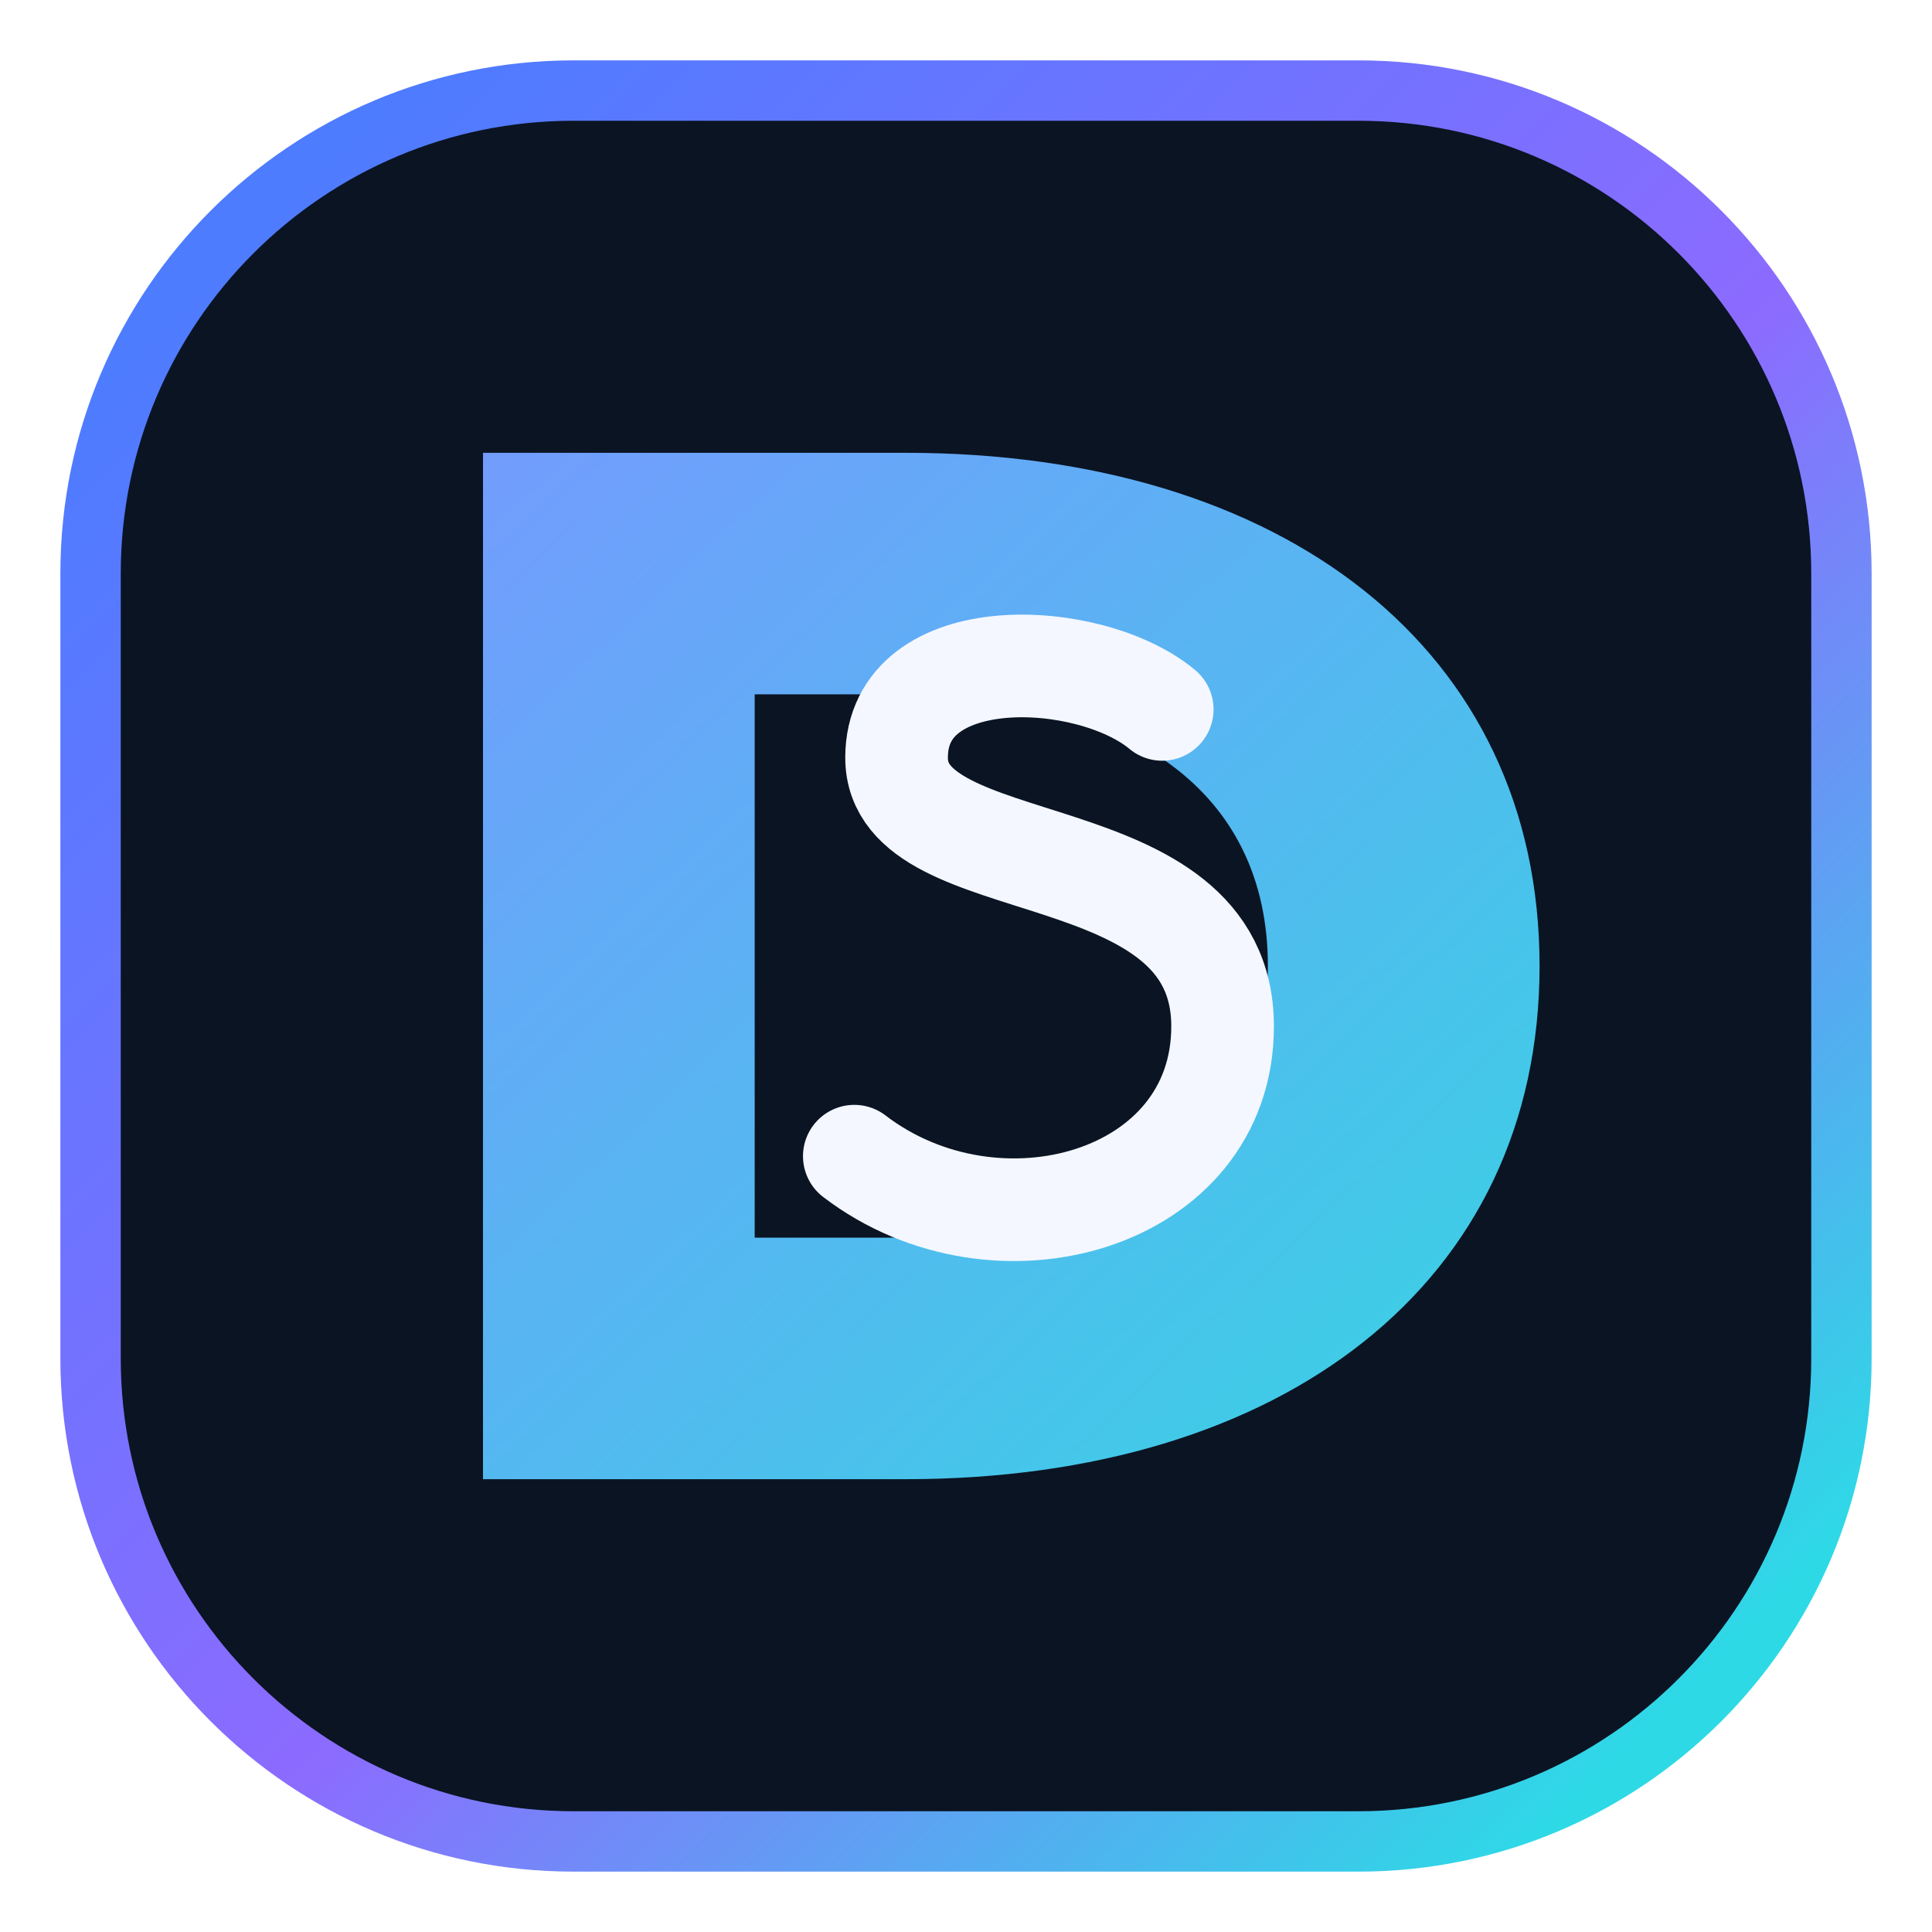
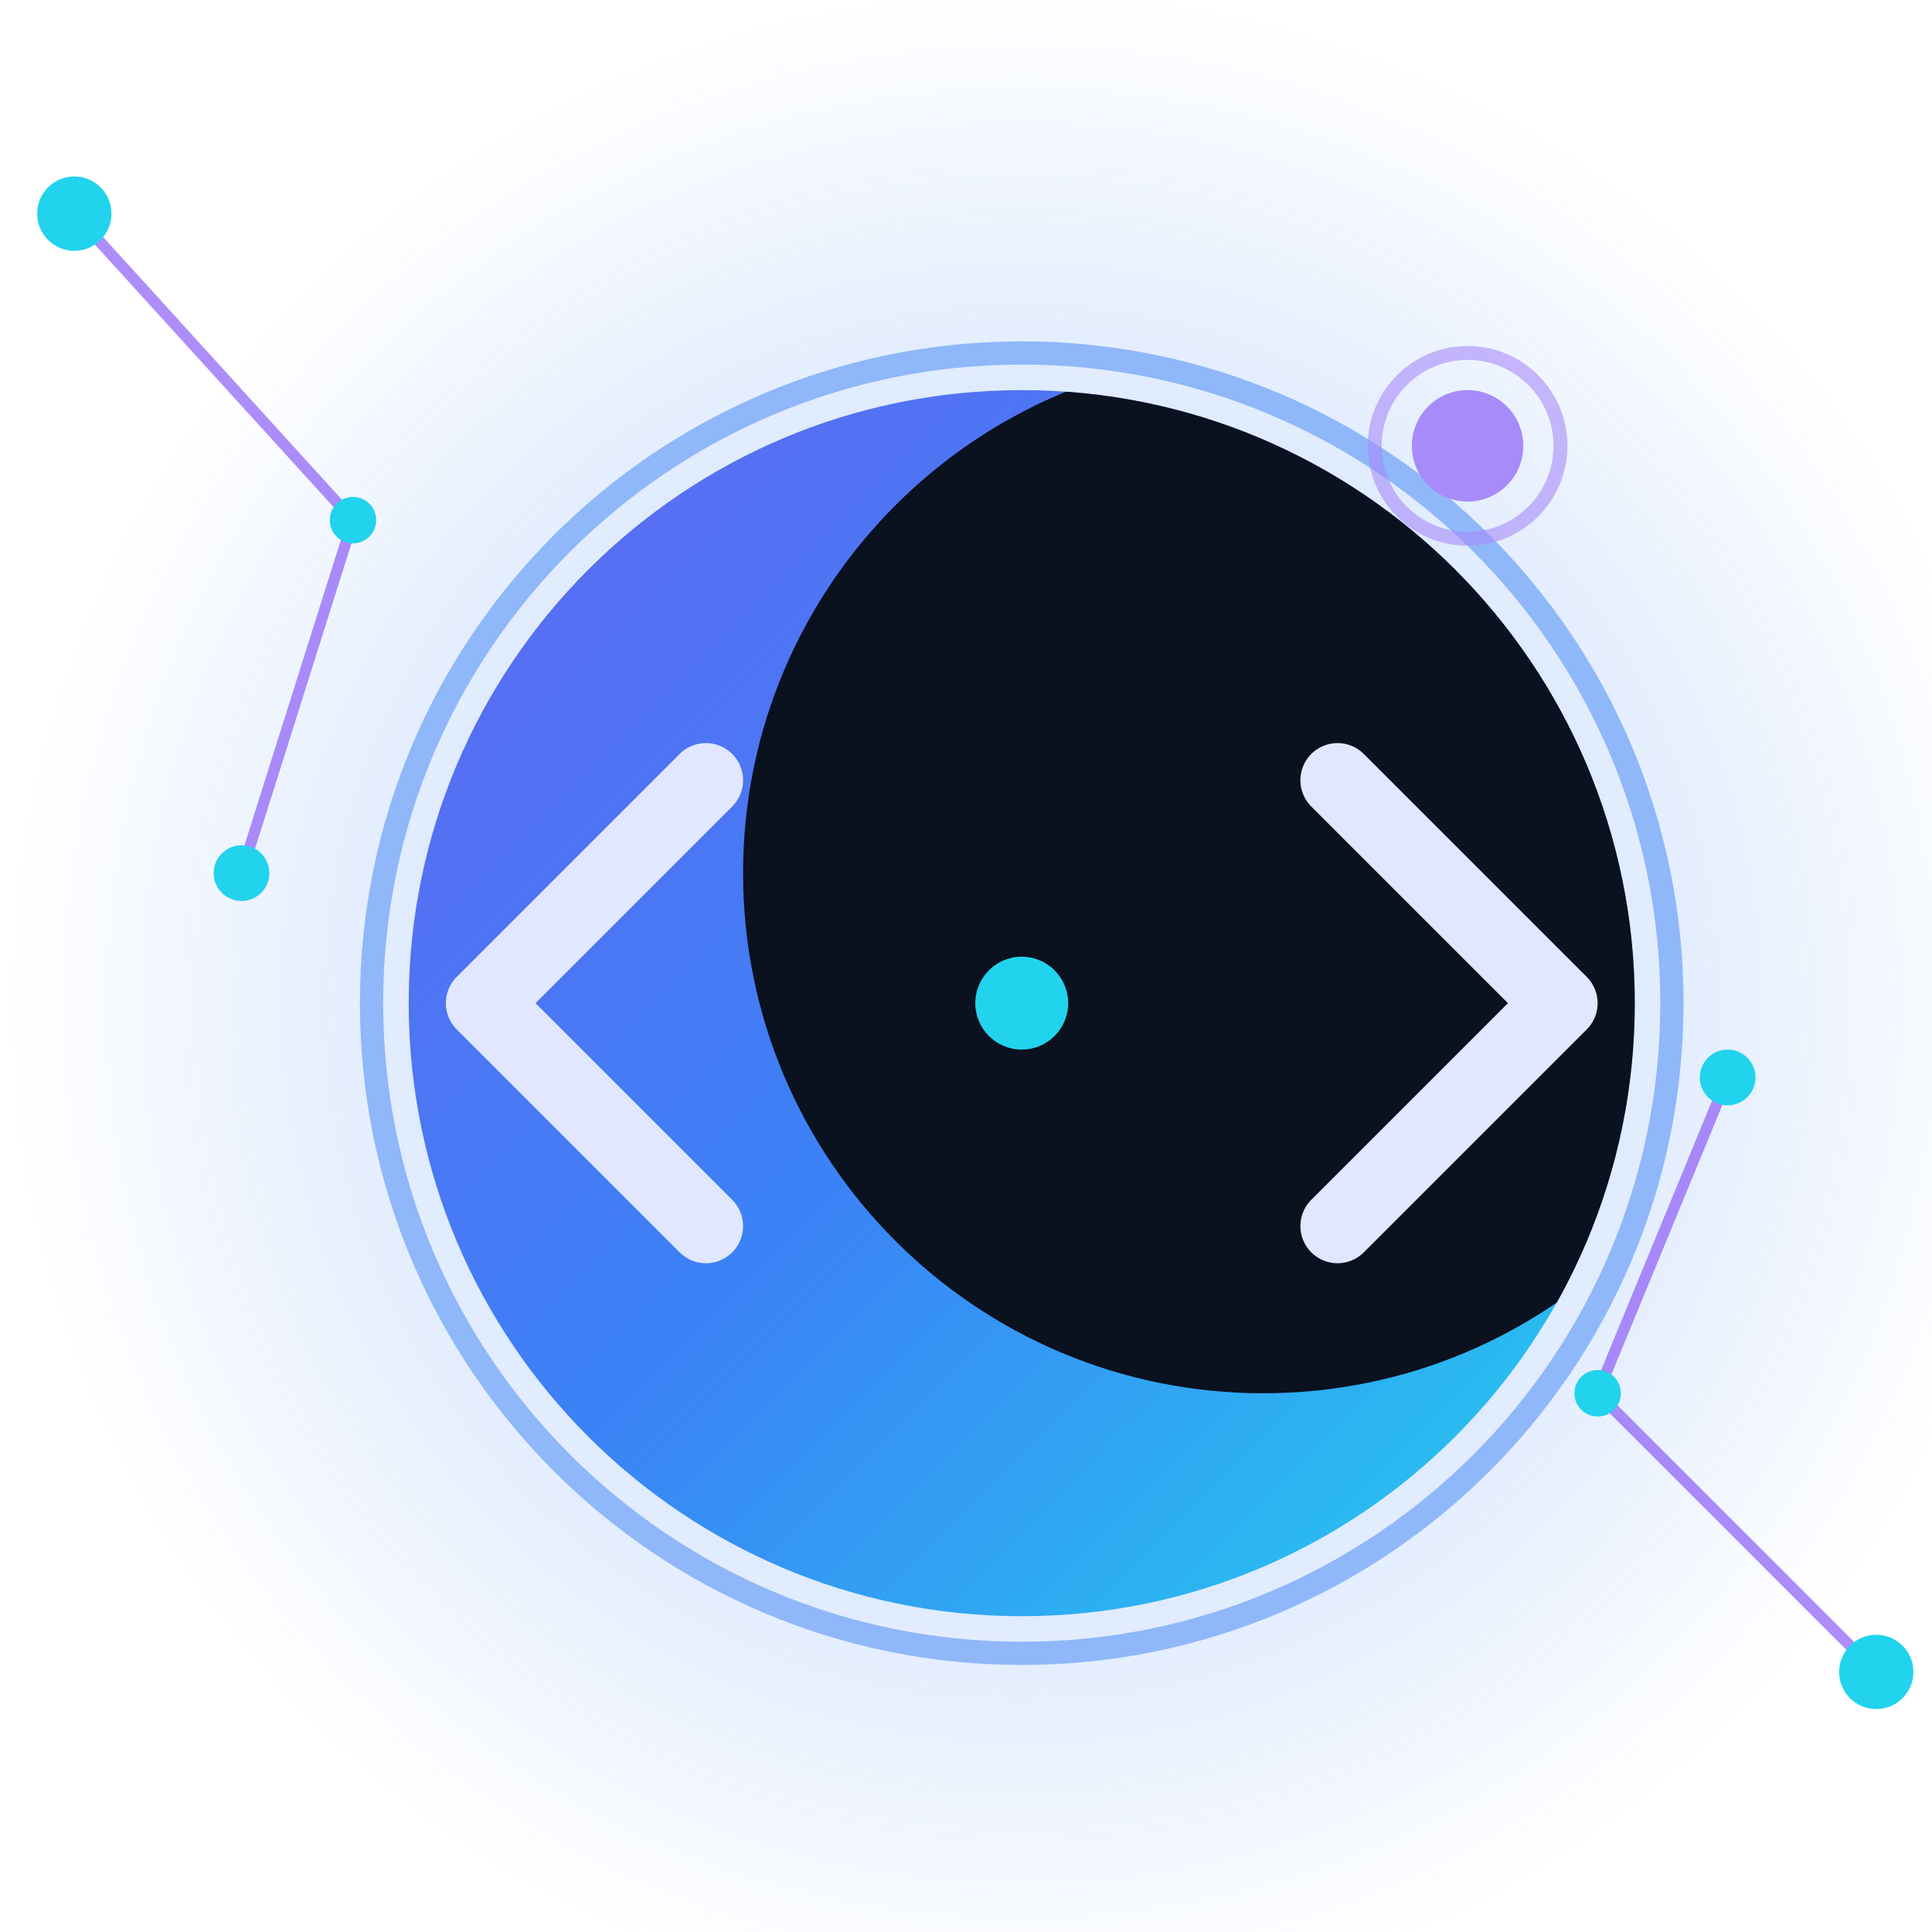
- <svg xmlns="http://www.w3.org/2000/svg" viewBox="0 0 64 64" role="img" aria-labelledby="title">
+ <svg xmlns="http://www.w3.org/2000/svg" viewBox="40 32 208 208" role="img" aria-labelledby="title">
  <defs>
-     <linearGradient id="frame" x1="8" y1="8" x2="56" y2="56" gradientUnits="userSpaceOnUse">
-       <stop stop-color="#4e7cff" />
-       <stop offset=".55" stop-color="#8c6bff" />
-       <stop offset="1" stop-color="#2ed9e6" />
+     <linearGradient id="moon" x1="0%" y1="0%" x2="100%" y2="100%">
+       <stop offset="0%" stop-color="#6366F1" />
+       <stop offset="50%" stop-color="#3B82F6" />
+       <stop offset="100%" stop-color="#22D3EE" />
    </linearGradient>
-     <linearGradient id="letter" x1="14" y1="13" x2="50" y2="51" gradientUnits="userSpaceOnUse">
-       <stop stop-color="#7699ff" />
-       <stop offset="1" stop-color="#36d4e3" />
-     </linearGradient>
+     <radialGradient id="glow" cx="50%" cy="50%" r="50%">
+       <stop offset="0%" stop-color="#3B82F6" stop-opacity="0.4" />
+       <stop offset="100%" stop-color="#3B82F6" stop-opacity="0" />
+     </radialGradient>
+     <clipPath id="mask">
+       <circle cx="150" cy="140" r="66" />
+     </clipPath>
  </defs>
-   <rect x="3" y="3" width="58" height="58" rx="16" fill="#0b1423" stroke="url(#frame)" stroke-width="2" />
-   <path d="M16 15h14c12.5 0 21 6.5 21 17s-8.5 17-21 17H16V15Zm9 8v18h5c7.4 0 12-3.2 12-9s-4.6-9-12-9h-5Z" fill="url(#letter)" fill-rule="evenodd" />
-   <path d="M38.5 23.5c-2.4-2-8.8-2.3-8.8 1.6 0 4.2 10.8 2.4 10.8 8.9 0 5.8-7.5 7.9-12.2 4.3" fill="none" stroke="#f4f7ff" stroke-width="3.4" stroke-linecap="round" />
+   <circle cx="150" cy="140" r="110" fill="url(#glow)" />
+   <g stroke="#8B5CF6" stroke-width="1.2" opacity="0.7" fill="none">
+     <line x1="48" y1="55" x2="78" y2="88" />
+     <line x1="78" y1="88" x2="66" y2="126" />
+     <line x1="242" y1="212" x2="212" y2="182" />
+     <line x1="212" y1="182" x2="226" y2="148" />
+   </g>
+   <g fill="#22D3EE">
+     <circle cx="48" cy="55" r="4" />
+     <circle cx="78" cy="88" r="2.5" />
+     <circle cx="66" cy="126" r="3" />
+     <circle cx="242" cy="212" r="4" />
+     <circle cx="212" cy="182" r="2.5" />
+     <circle cx="226" cy="148" r="3" />
+   </g>
+   <circle cx="150" cy="140" r="70" fill="none" stroke="#3B82F6" stroke-width="2.5" opacity="0.5" />
+   <circle cx="150" cy="140" r="66" fill="url(#moon)" />
+   <circle cx="176" cy="126" r="56" fill="#0a111f" clip-path="url(#mask)" />
+   <g fill="none" stroke="#E0E7FF" stroke-width="8" stroke-linecap="round" stroke-linejoin="round">
+     <path d="M116 116 L92 140 L116 164" />
+     <path d="M184 116 L208 140 L184 164" />
+   </g>
+   <circle cx="150" cy="140" r="5" fill="#22D3EE" />
+   <circle cx="198" cy="80" r="6" fill="#A78BFA" />
+   <circle cx="198" cy="80" r="10" fill="none" stroke="#A78BFA" stroke-width="1.5" opacity="0.6" />
</svg>
